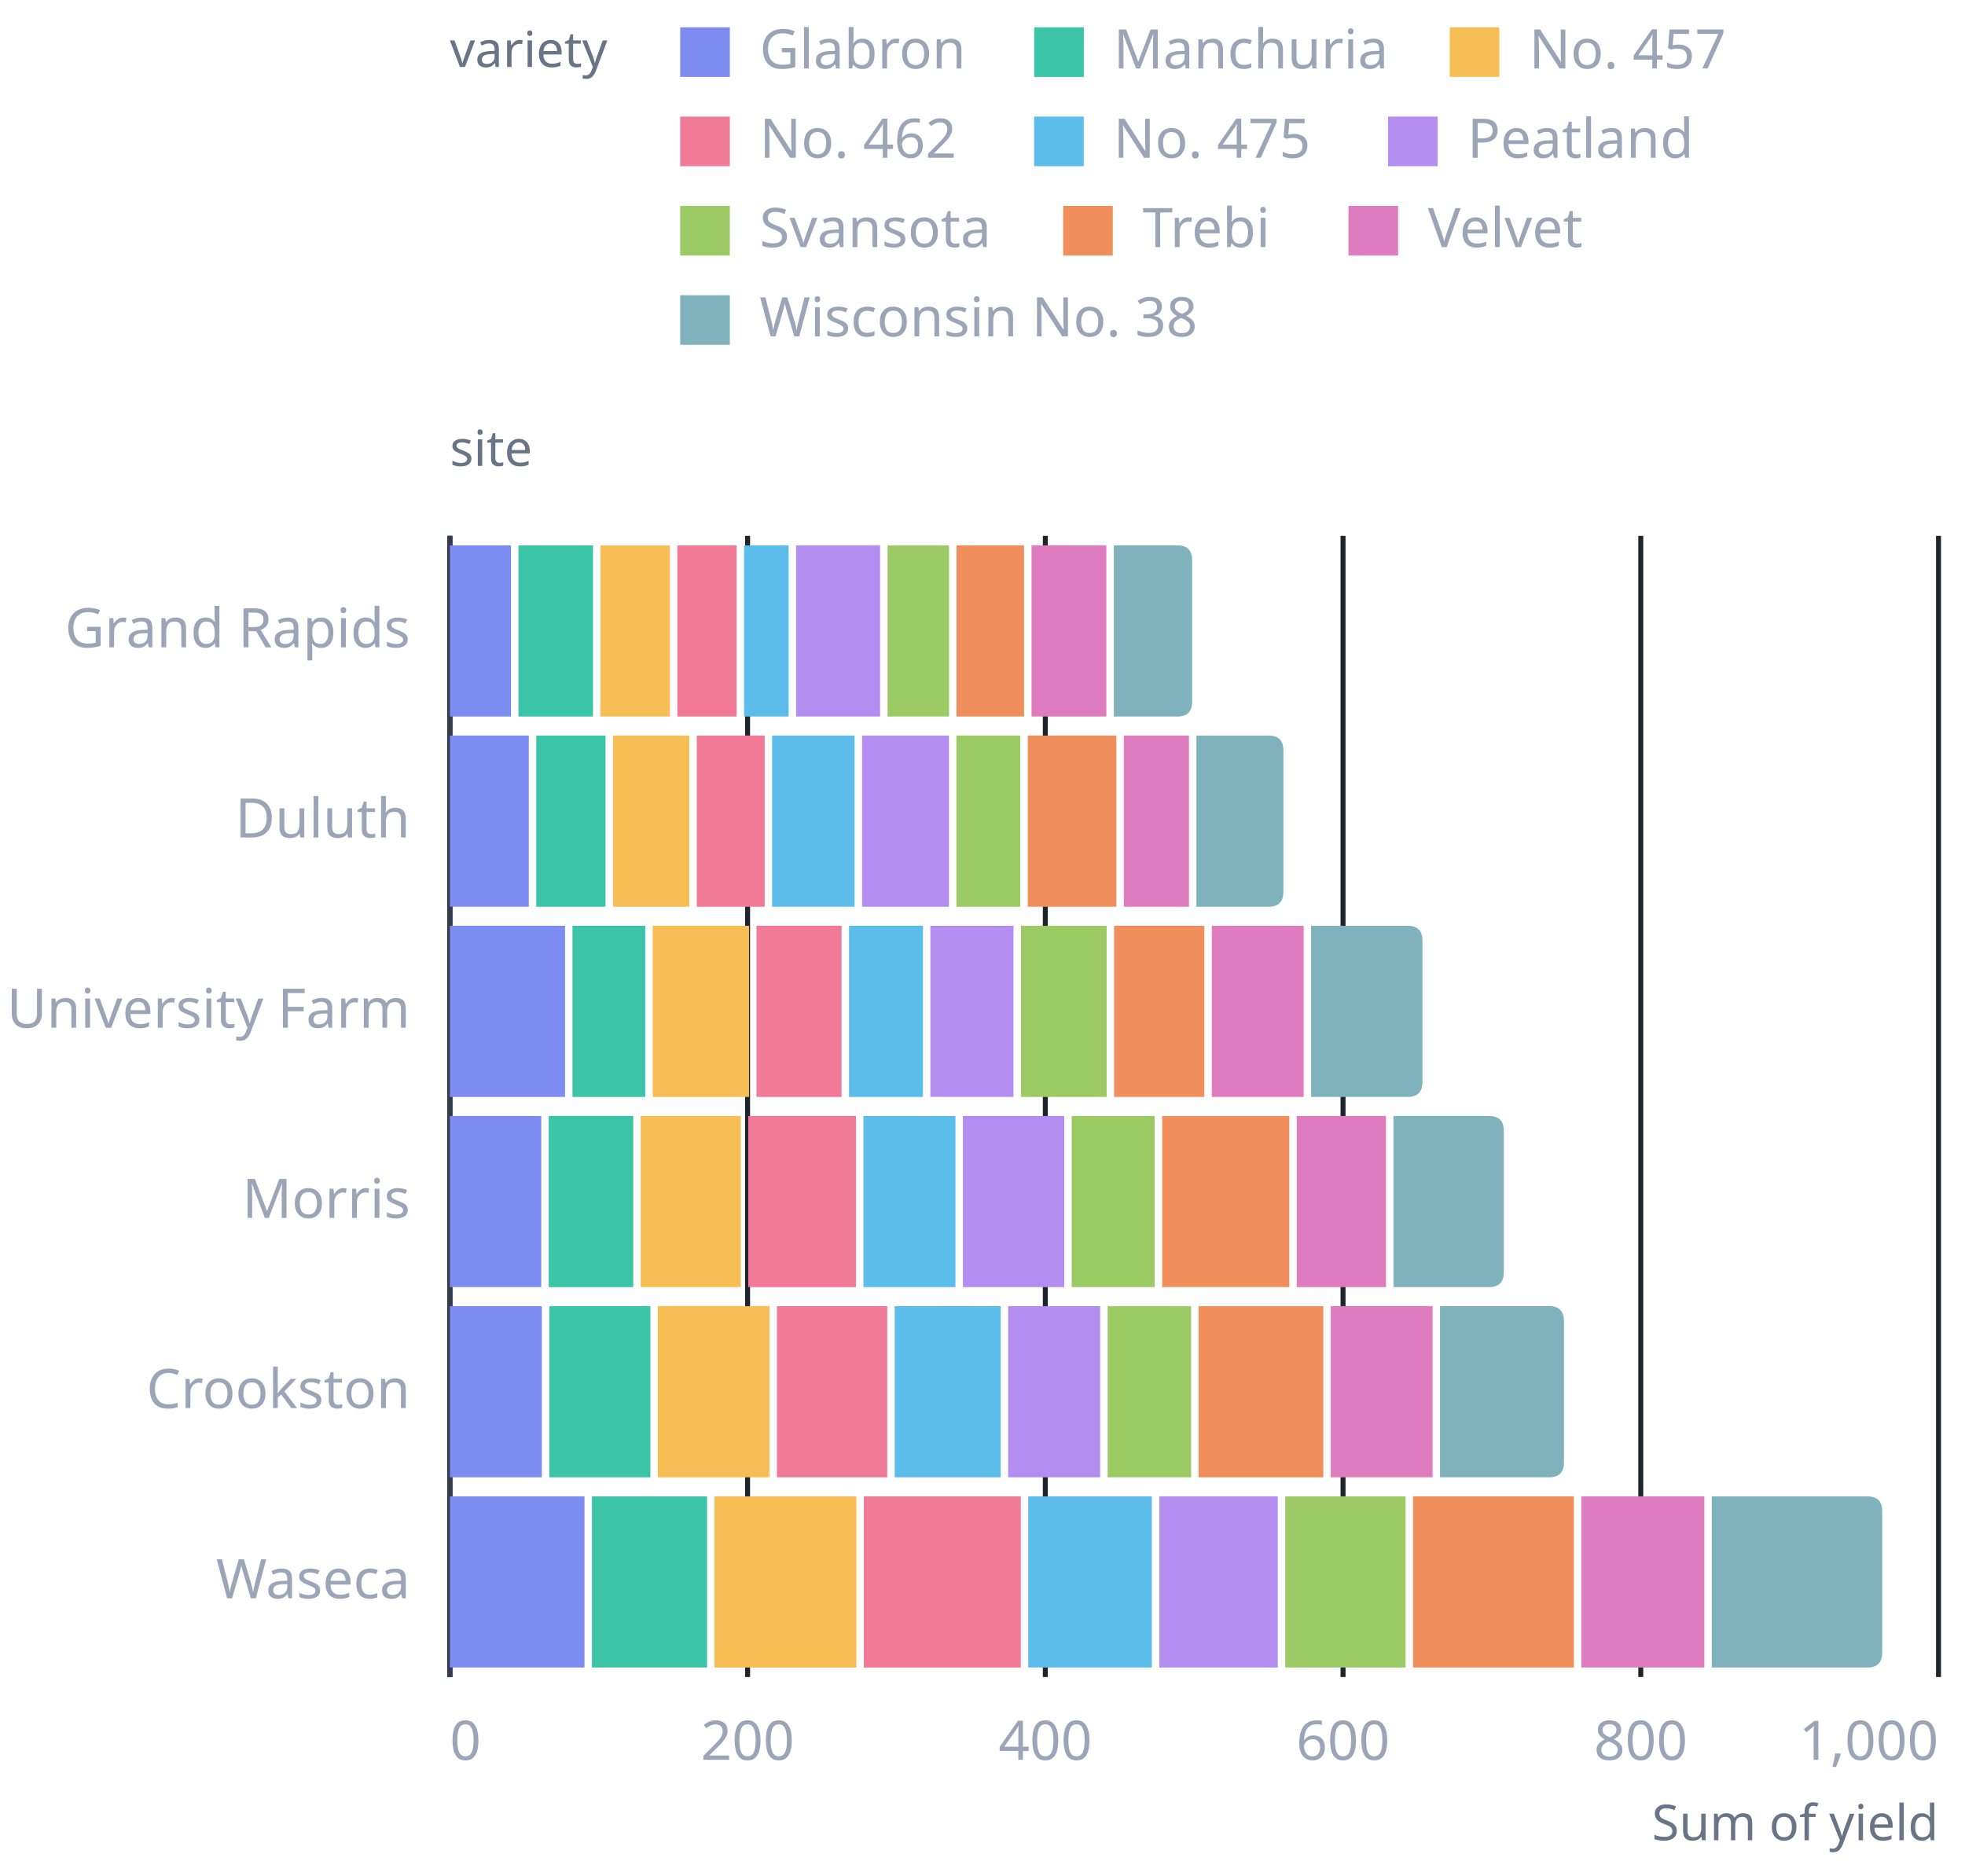
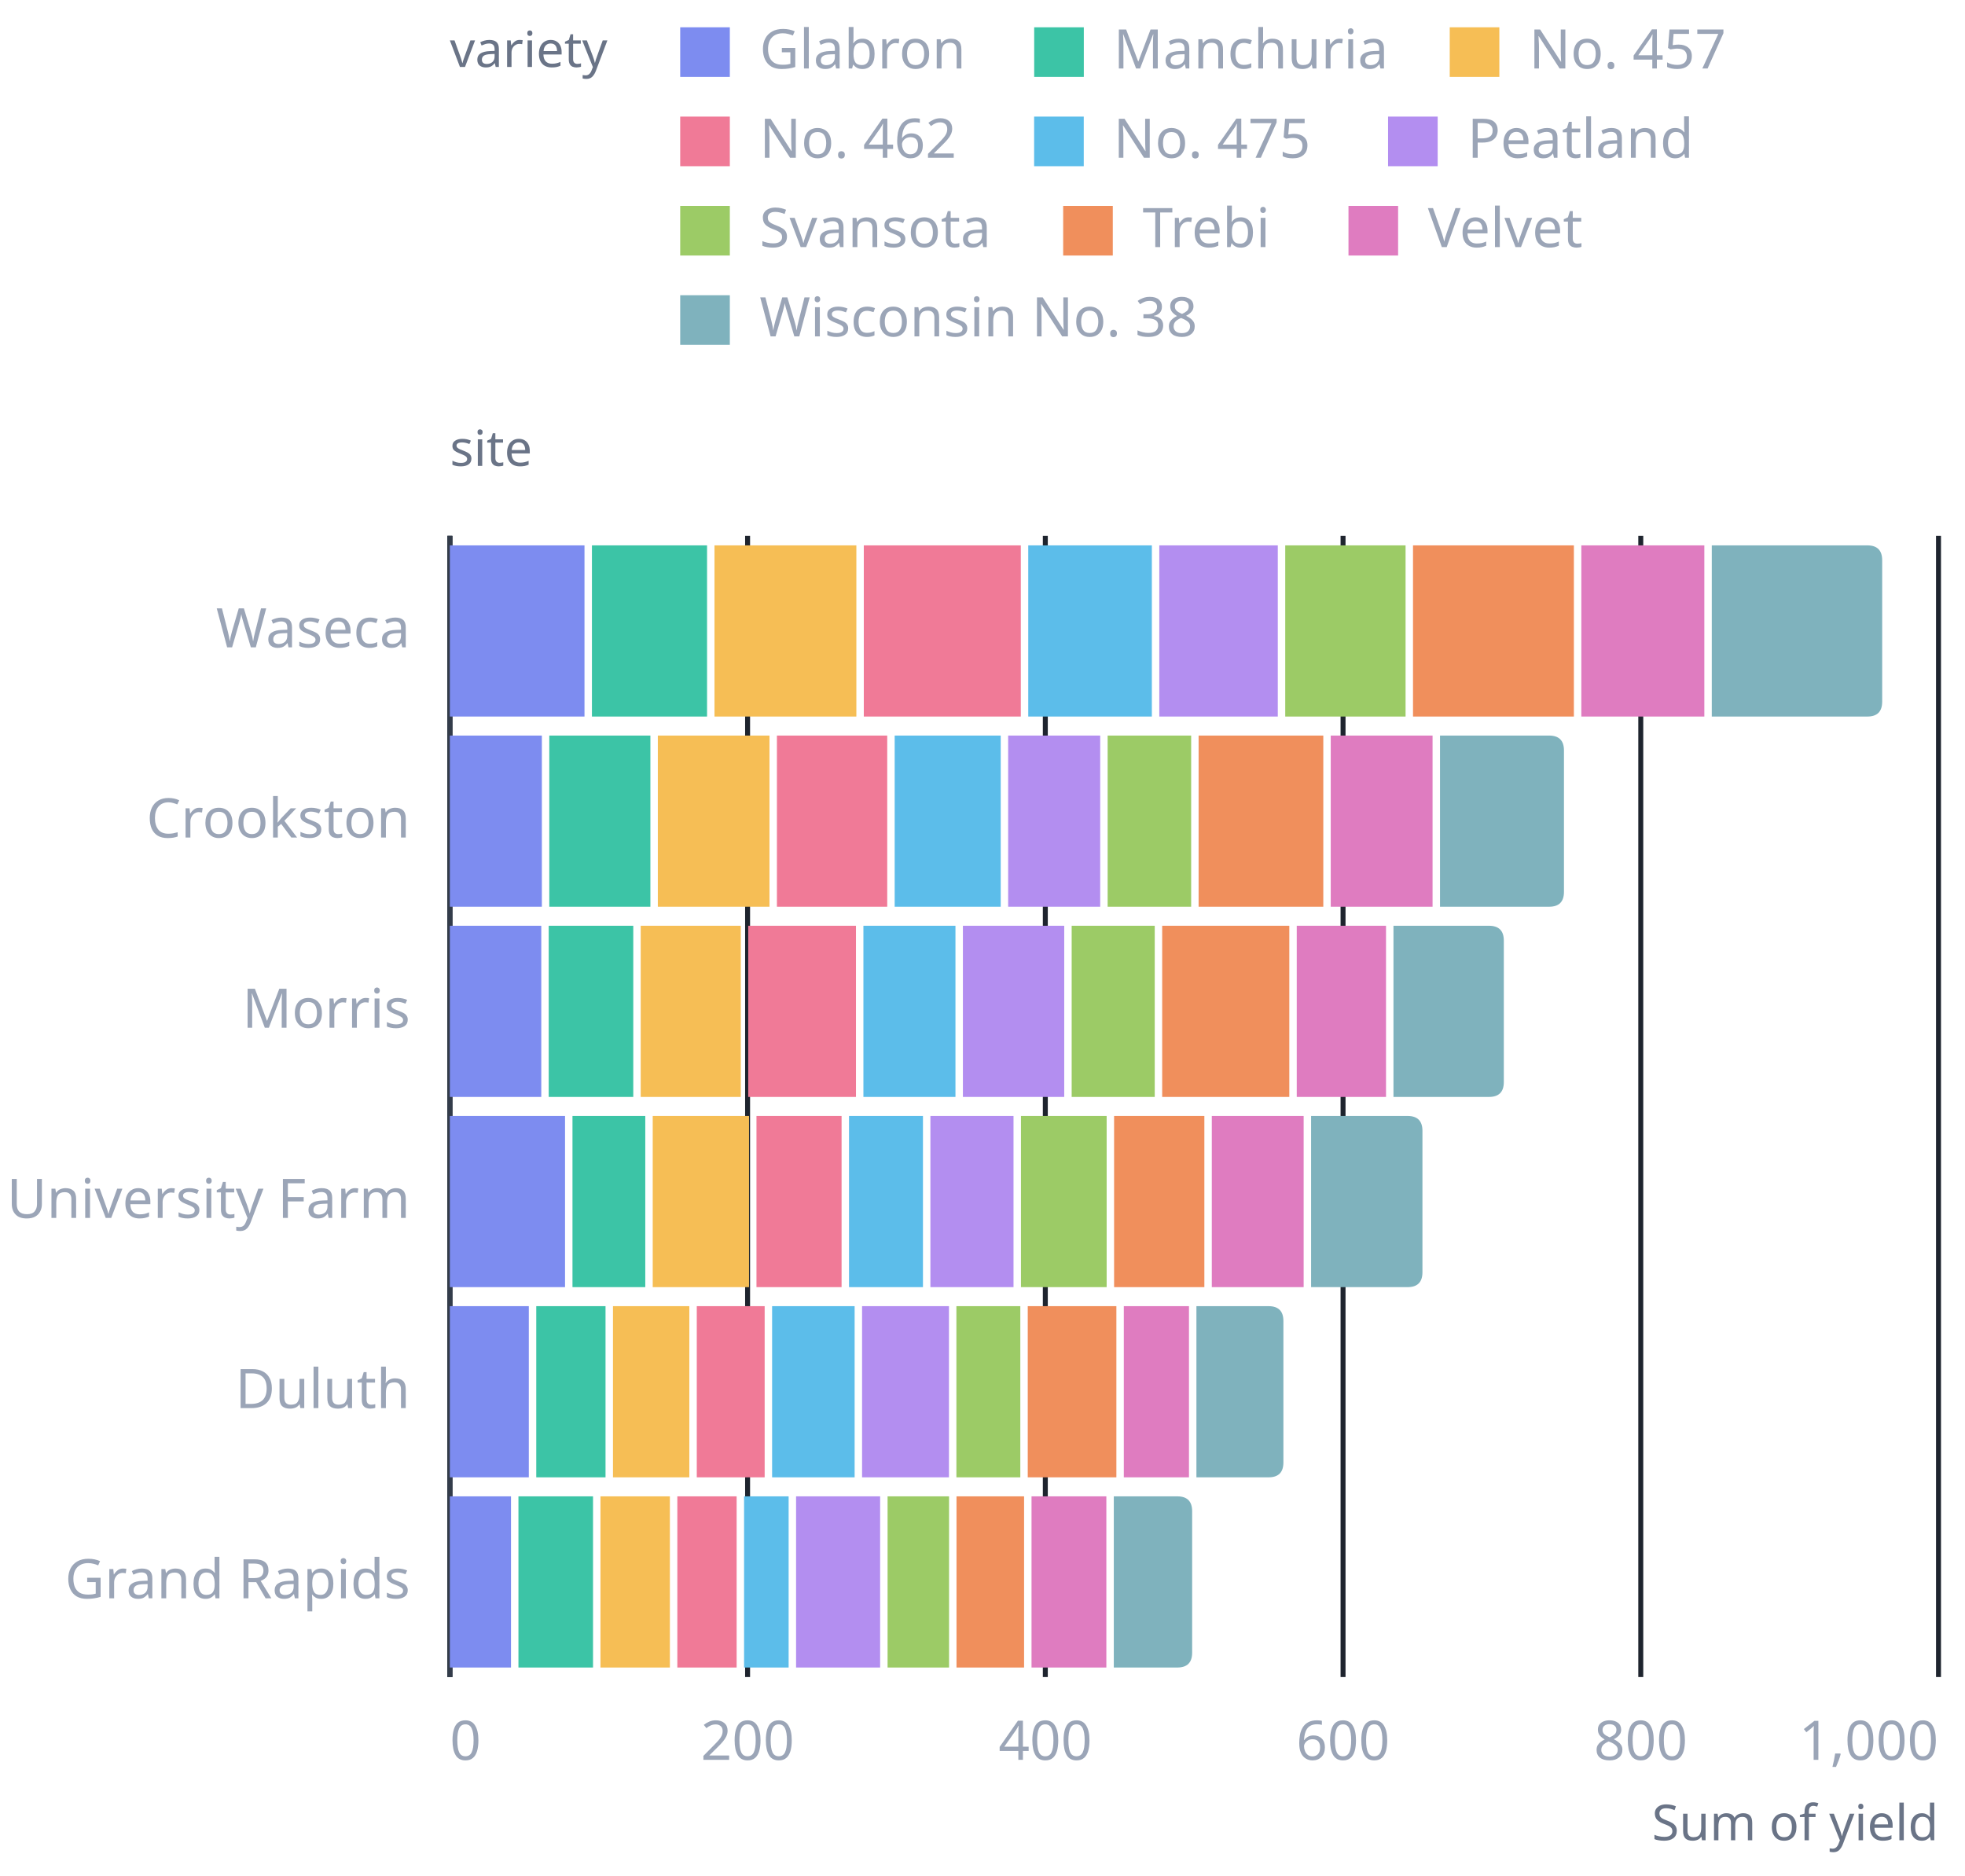
<svg xmlns="http://www.w3.org/2000/svg" width="396" height="378" viewBox="0 0 396 378" font-family="'IBM Plex Sans', sans-serif">
  <g transform="translate(90.66,108)">
    <g transform="translate(0,0)">
      <line x1="0" y1="0" x2="0" y2="230" fill="none" stroke="#1e242e" stroke-width="1" />
      <line x1="60" y1="0" x2="60" y2="230" fill="none" stroke="#1e242e" stroke-width="1" />
      <line x1="120" y1="0" x2="120" y2="230" fill="none" stroke="#1e242e" stroke-width="1" />
      <line x1="180" y1="0" x2="180" y2="230" fill="none" stroke="#1e242e" stroke-width="1" />
      <line x1="240" y1="0" x2="240" y2="230" fill="none" stroke="#1e242e" stroke-width="1" />
      <line x1="300" y1="0" x2="300" y2="230" fill="none" stroke="#1e242e" stroke-width="1" />
      <line x1="0" y1="0" x2="0" y2="230" fill="none" stroke="#333c4a" stroke-width="1" />
    </g>
    <g transform="translate(0,0)">
      <text transform="translate(0,246.69)" font-family="'IBM Plex Sans', sans-serif" font-size="11" fill="#9ba5b7">0</text>
      <text transform="translate(60,246.69)" text-anchor="middle" font-family="'IBM Plex Sans', sans-serif" font-size="11" fill="#9ba5b7">200</text>
      <text transform="translate(120,246.69)" text-anchor="middle" font-family="'IBM Plex Sans', sans-serif" font-size="11" fill="#9ba5b7">400</text>
      <text transform="translate(180,246.69)" text-anchor="middle" font-family="'IBM Plex Sans', sans-serif" font-size="11" fill="#9ba5b7">600</text>
      <text transform="translate(240,246.69)" text-anchor="middle" font-family="'IBM Plex Sans', sans-serif" font-size="11" fill="#9ba5b7">800</text>
      <text transform="translate(300,246.69)" text-anchor="end" font-family="'IBM Plex Sans', sans-serif" font-size="11" fill="#9ba5b7">1,000</text>
      <text transform="translate(300,262.9)" text-anchor="end" font-family="'IBM Plex Sans', sans-serif" font-size="10" fill="#6a7487">Sum of yield</text>
    </g>
    <g transform="translate(0,0)">
-       <text transform="translate(-8,214.133)" text-anchor="end" font-family="'IBM Plex Sans', sans-serif" font-size="11" fill="#9ba5b7">Waseca</text>
-       <text transform="translate(-8,175.8)" text-anchor="end" font-family="'IBM Plex Sans', sans-serif" font-size="11" fill="#9ba5b7">Crookston</text>
-       <text transform="translate(-8,137.467)" text-anchor="end" font-family="'IBM Plex Sans', sans-serif" font-size="11" fill="#9ba5b7">Morris</text>
-       <text transform="translate(-8,99.133)" text-anchor="end" font-family="'IBM Plex Sans', sans-serif" font-size="11" fill="#9ba5b7">University Farm</text>
-       <text transform="translate(-8,60.8)" text-anchor="end" font-family="'IBM Plex Sans', sans-serif" font-size="11" fill="#9ba5b7">Duluth</text>
-       <text transform="translate(-8,22.467)" text-anchor="end" font-family="'IBM Plex Sans', sans-serif" font-size="11" fill="#9ba5b7">Grand Rapids</text>
+       <text transform="translate(-8,22.467)" text-anchor="end" font-family="'IBM Plex Sans', sans-serif" font-size="11" fill="#9ba5b7">Waseca</text>
+       <text transform="translate(-8,60.8)" text-anchor="end" font-family="'IBM Plex Sans', sans-serif" font-size="11" fill="#9ba5b7">Crookston</text>
+       <text transform="translate(-8,99.133)" text-anchor="end" font-family="'IBM Plex Sans', sans-serif" font-size="11" fill="#9ba5b7">Morris</text>
+       <text transform="translate(-8,137.467)" text-anchor="end" font-family="'IBM Plex Sans', sans-serif" font-size="11" fill="#9ba5b7">University Farm</text>
+       <text transform="translate(-8,175.8)" text-anchor="end" font-family="'IBM Plex Sans', sans-serif" font-size="11" fill="#9ba5b7">Duluth</text>
+       <text transform="translate(-8,214.133)" text-anchor="end" font-family="'IBM Plex Sans', sans-serif" font-size="11" fill="#9ba5b7">Grand Rapids</text>
      <line x1="0" y1="0" x2="0" y2="230" fill="none" stroke="#333c4a" stroke-width="1" />
      <text transform="translate(0,-14.1)" font-family="'IBM Plex Sans', sans-serif" font-size="10" fill="#6a7487">site</text>
    </g>
-     <rect x="24.71" y="78.583" width="14.67" height="34.5" fill="#3cc4a6" />
-     <rect x="28.63" y="193.583" width="23.2" height="34.5" fill="#3cc4a6" />
-     <rect x="19.92" y="116.917" width="17.04" height="34.5" fill="#3cc4a6" />
-     <rect x="20.04" y="155.25" width="20.37" height="34.5" fill="#3cc4a6" />
-     <rect x="13.82" y="1.917" width="15.03" height="34.5" fill="#3cc4a6" />
-     <rect x="17.41" y="40.25" width="13.96" height="34.5" fill="#3cc4a6" />
-     <rect x="0" y="78.583" width="23.21" height="34.5" fill="#7d8cf0" />
-     <rect x="0" y="193.583" width="27.13" height="34.5" fill="#7d8cf0" />
-     <rect x="0" y="116.917" width="18.42" height="34.5" fill="#7d8cf0" />
-     <rect x="0" y="155.25" width="18.54" height="34.5" fill="#7d8cf0" />
-     <rect x="0" y="1.917" width="12.32" height="34.5" fill="#7d8cf0" />
-     <rect x="0" y="40.25" width="15.91" height="34.5" fill="#7d8cf0" />
-     <rect x="115.09" y="78.583" width="17.27" height="34.5" fill="#9ccb66" />
-     <rect x="168.35" y="193.583" width="24.25" height="34.5" fill="#9ccb66" />
-     <rect x="125.31" y="116.917" width="16.74" height="34.5" fill="#9ccb66" />
-     <rect x="132.56" y="155.25" width="16.83" height="34.5" fill="#9ccb66" />
-     <rect x="88.21" y="1.917" width="12.39" height="34.5" fill="#9ccb66" />
-     <rect x="102.08" y="40.25" width="12.88" height="34.5" fill="#9ccb66" />
-     <rect x="153.55" y="78.583" width="18.51" height="34.5" fill="#df7cc0" />
-     <rect x="228.02" y="193.583" width="24.79" height="34.5" fill="#df7cc0" />
-     <rect x="170.67" y="116.917" width="17.99" height="34.5" fill="#df7cc0" />
-     <rect x="177.52" y="155.25" width="20.52" height="34.5" fill="#df7cc0" />
-     <rect x="117.22" y="1.917" width="15.08" height="34.5" fill="#df7cc0" />
-     <rect x="135.82" y="40.25" width="13.13" height="34.5" fill="#df7cc0" />
-     <rect x="133.86" y="78.583" width="18.19" height="34.5" fill="#f08f5c" />
-     <rect x="194.1" y="193.583" width="32.42" height="34.5" fill="#f08f5c" />
-     <rect x="143.55" y="116.917" width="25.62" height="34.5" fill="#f08f5c" />
-     <rect x="150.89" y="155.25" width="25.13" height="34.5" fill="#f08f5c" />
-     <rect x="102.1" y="1.917" width="13.62" height="34.5" fill="#f08f5c" />
-     <rect x="116.46" y="40.25" width="17.86" height="34.5" fill="#f08f5c" />
-     <rect x="40.88" y="78.583" width="19.41" height="34.5" fill="#f6be55" />
-     <rect x="53.33" y="193.583" width="28.59" height="34.5" fill="#f6be55" />
-     <rect x="38.46" y="116.917" width="20.17" height="34.5" fill="#f6be55" />
-     <rect x="41.91" y="155.25" width="22.5" height="34.5" fill="#f6be55" />
-     <rect x="30.35" y="1.917" width="13.99" height="34.5" fill="#f6be55" />
-     <rect x="32.87" y="40.25" width="15.39" height="34.5" fill="#f6be55" />
-     <rect x="61.79" y="78.583" width="17.15" height="34.5" fill="#f07a97" />
-     <rect x="83.42" y="193.583" width="31.64" height="34.5" fill="#f07a97" />
-     <rect x="60.13" y="116.917" width="21.71" height="34.5" fill="#f07a97" />
-     <rect x="65.91" y="155.25" width="22.23" height="34.5" fill="#f07a97" />
-     <rect x="45.84" y="1.917" width="11.95" height="34.5" fill="#f07a97" />
-     <rect x="49.76" y="40.25" width="13.68" height="34.5" fill="#f07a97" />
-     <rect x="96.84" y="78.583" width="16.75" height="34.5" fill="#b38ef0" />
-     <rect x="142.97" y="193.583" width="23.88" height="34.5" fill="#b38ef0" />
-     <rect x="103.39" y="116.917" width="20.42" height="34.5" fill="#b38ef0" />
-     <rect x="112.51" y="155.25" width="18.55" height="34.5" fill="#b38ef0" />
-     <rect x="69.77" y="1.917" width="16.94" height="34.5" fill="#b38ef0" />
-     <rect x="83.07" y="40.25" width="17.51" height="34.5" fill="#b38ef0" />
-     <rect x="80.44" y="78.583" width="14.9" height="34.5" fill="#5cbdea" />
-     <rect x="116.56" y="193.583" width="24.91" height="34.5" fill="#5cbdea" />
-     <rect x="83.34" y="116.917" width="18.55" height="34.5" fill="#5cbdea" />
-     <rect x="89.64" y="155.25" width="21.37" height="34.5" fill="#5cbdea" />
-     <rect x="59.29" y="1.917" width="8.98" height="34.5" fill="#5cbdea" />
-     <rect x="64.94" y="40.25" width="16.63" height="34.5" fill="#5cbdea" />
-     <path d="M173.56,78.583H193Q196,78.583 196,81.583V110.083Q196,113.083 193,113.083H173.56L173.56,113.083V78.583L173.56,78.583Z" fill="#7fb2bd" />
-     <path d="M254.31,193.583H285.65Q288.65,193.583 288.65,196.583V225.083Q288.65,228.083 285.65,228.083H254.31L254.31,228.083V193.583L254.31,193.583Z" fill="#7fb2bd" />
-     <path d="M190.16,116.917H209.4Q212.4,116.917 212.4,119.917V148.417Q212.4,151.417 209.4,151.417H190.16L190.16,151.417V116.917L190.16,116.917Z" fill="#7fb2bd" />
-     <path d="M199.54,155.25H221.52Q224.52,155.25 224.52,158.25V186.75Q224.52,189.75 221.52,189.75H199.54L199.54,189.75V155.25L199.54,155.25Z" fill="#7fb2bd" />
-     <path d="M133.8,1.917H146.59Q149.59,1.917 149.59,4.917V33.417Q149.59,36.417 146.59,36.417H133.8L133.8,36.417V1.917L133.8,1.917Z" fill="#7fb2bd" />
-     <path d="M150.45,40.25H164.98Q167.98,40.25 167.98,43.25V71.75Q167.98,74.75 164.98,74.75H150.45L150.45,74.75V40.25L150.45,40.25Z" fill="#7fb2bd" />
+     <rect x="24.71" y="116.917" width="14.67" height="34.5" fill="#3cc4a6" />
+     <rect x="28.63" y="1.917" width="23.2" height="34.5" fill="#3cc4a6" />
+     <rect x="19.92" y="78.583" width="17.04" height="34.5" fill="#3cc4a6" />
+     <rect x="20.04" y="40.25" width="20.37" height="34.5" fill="#3cc4a6" />
+     <rect x="13.82" y="193.583" width="15.03" height="34.5" fill="#3cc4a6" />
+     <rect x="17.41" y="155.25" width="13.96" height="34.5" fill="#3cc4a6" />
+     <rect x="0" y="116.917" width="23.21" height="34.5" fill="#7d8cf0" />
+     <rect x="0" y="1.917" width="27.13" height="34.5" fill="#7d8cf0" />
+     <rect x="0" y="78.583" width="18.42" height="34.5" fill="#7d8cf0" />
+     <rect x="0" y="40.25" width="18.54" height="34.5" fill="#7d8cf0" />
+     <rect x="0" y="193.583" width="12.32" height="34.5" fill="#7d8cf0" />
+     <rect x="0" y="155.25" width="15.91" height="34.5" fill="#7d8cf0" />
+     <rect x="115.09" y="116.917" width="17.27" height="34.5" fill="#9ccb66" />
+     <rect x="168.35" y="1.917" width="24.25" height="34.5" fill="#9ccb66" />
+     <rect x="125.31" y="78.583" width="16.74" height="34.5" fill="#9ccb66" />
+     <rect x="132.56" y="40.25" width="16.83" height="34.5" fill="#9ccb66" />
+     <rect x="88.21" y="193.583" width="12.39" height="34.5" fill="#9ccb66" />
+     <rect x="102.08" y="155.25" width="12.88" height="34.5" fill="#9ccb66" />
+     <rect x="153.55" y="116.917" width="18.51" height="34.5" fill="#df7cc0" />
+     <rect x="228.02" y="1.917" width="24.79" height="34.5" fill="#df7cc0" />
+     <rect x="170.67" y="78.583" width="17.99" height="34.5" fill="#df7cc0" />
+     <rect x="177.52" y="40.25" width="20.52" height="34.5" fill="#df7cc0" />
+     <rect x="117.22" y="193.583" width="15.08" height="34.5" fill="#df7cc0" />
+     <rect x="135.82" y="155.25" width="13.13" height="34.5" fill="#df7cc0" />
+     <rect x="133.86" y="116.917" width="18.19" height="34.5" fill="#f08f5c" />
+     <rect x="194.1" y="1.917" width="32.42" height="34.5" fill="#f08f5c" />
+     <rect x="143.55" y="78.583" width="25.62" height="34.5" fill="#f08f5c" />
+     <rect x="150.89" y="40.25" width="25.13" height="34.5" fill="#f08f5c" />
+     <rect x="102.1" y="193.583" width="13.62" height="34.5" fill="#f08f5c" />
+     <rect x="116.46" y="155.25" width="17.86" height="34.5" fill="#f08f5c" />
+     <rect x="40.88" y="116.917" width="19.41" height="34.5" fill="#f6be55" />
+     <rect x="53.33" y="1.917" width="28.59" height="34.5" fill="#f6be55" />
+     <rect x="38.46" y="78.583" width="20.17" height="34.5" fill="#f6be55" />
+     <rect x="41.91" y="40.25" width="22.5" height="34.5" fill="#f6be55" />
+     <rect x="30.35" y="193.583" width="13.99" height="34.5" fill="#f6be55" />
+     <rect x="32.87" y="155.25" width="15.39" height="34.5" fill="#f6be55" />
+     <rect x="61.79" y="116.917" width="17.15" height="34.5" fill="#f07a97" />
+     <rect x="83.42" y="1.917" width="31.64" height="34.5" fill="#f07a97" />
+     <rect x="60.13" y="78.583" width="21.71" height="34.5" fill="#f07a97" />
+     <rect x="65.91" y="40.25" width="22.23" height="34.5" fill="#f07a97" />
+     <rect x="45.84" y="193.583" width="11.95" height="34.5" fill="#f07a97" />
+     <rect x="49.76" y="155.25" width="13.68" height="34.5" fill="#f07a97" />
+     <rect x="96.84" y="116.917" width="16.75" height="34.5" fill="#b38ef0" />
+     <rect x="142.97" y="1.917" width="23.88" height="34.5" fill="#b38ef0" />
+     <rect x="103.39" y="78.583" width="20.42" height="34.5" fill="#b38ef0" />
+     <rect x="112.51" y="40.25" width="18.55" height="34.5" fill="#b38ef0" />
+     <rect x="69.77" y="193.583" width="16.94" height="34.5" fill="#b38ef0" />
+     <rect x="83.07" y="155.25" width="17.51" height="34.5" fill="#b38ef0" />
+     <rect x="80.44" y="116.917" width="14.9" height="34.5" fill="#5cbdea" />
+     <rect x="116.56" y="1.917" width="24.91" height="34.5" fill="#5cbdea" />
+     <rect x="83.34" y="78.583" width="18.55" height="34.5" fill="#5cbdea" />
+     <rect x="89.64" y="40.25" width="21.37" height="34.5" fill="#5cbdea" />
+     <rect x="59.29" y="193.583" width="8.98" height="34.5" fill="#5cbdea" />
+     <rect x="64.94" y="155.25" width="16.63" height="34.5" fill="#5cbdea" />
+     <path d="M173.56,116.917H193Q196,116.917 196,119.917V148.417Q196,151.417 193,151.417H173.56L173.56,151.417V116.917L173.56,116.917Z" fill="#7fb2bd" />
+     <path d="M254.31,1.917H285.65Q288.65,1.917 288.65,4.917V33.417Q288.65,36.417 285.65,36.417H254.31L254.31,36.417V1.917L254.31,1.917Z" fill="#7fb2bd" />
+     <path d="M190.16,78.583H209.4Q212.4,78.583 212.4,81.583V110.083Q212.4,113.083 209.4,113.083H190.16L190.16,113.083V78.583L190.16,78.583Z" fill="#7fb2bd" />
+     <path d="M199.54,40.25H221.52Q224.52,40.25 224.52,43.25V71.75Q224.52,74.75 221.52,74.75H199.54L199.54,74.75V40.25L199.54,40.25Z" fill="#7fb2bd" />
+     <path d="M133.8,193.583H146.59Q149.59,193.583 149.59,196.583V225.083Q149.59,228.083 146.59,228.083H133.8L133.8,228.083V193.583L133.8,193.583Z" fill="#7fb2bd" />
+     <path d="M150.45,155.25H164.98Q167.98,155.25 167.98,158.25V186.75Q167.98,189.75 164.98,189.75H150.45L150.45,189.75V155.25L150.45,155.25Z" fill="#7fb2bd" />
    <g transform="translate(0,-102.5)">
      <text transform="translate(0,8)" font-family="'IBM Plex Sans', sans-serif" font-size="10" fill="#6a7487">variety</text>
      <g transform="translate(0,0)">
        <path transform="translate(51.42,5)" d="M-5,-5H5V5H-5Z" fill="#7d8cf0" />
        <path transform="translate(122.756,5)" d="M-5,-5H5V5H-5Z" fill="#3cc4a6" />
        <path transform="translate(206.5,5)" d="M-5,-5H5V5H-5Z" fill="#f6be55" />
        <path transform="translate(51.42,23)" d="M-5,-5H5V5H-5Z" fill="#f07a97" />
        <path transform="translate(122.745,23)" d="M-5,-5H5V5H-5Z" fill="#5cbdea" />
        <path transform="translate(194.07,23)" d="M-5,-5H5V5H-5Z" fill="#b38ef0" />
        <path transform="translate(51.42,41)" d="M-5,-5H5V5H-5Z" fill="#9ccb66" />
        <path transform="translate(128.597,41)" d="M-5,-5H5V5H-5Z" fill="#f08f5c" />
        <path transform="translate(186.095,41)" d="M-5,-5H5V5H-5Z" fill="#df7cc0" />
        <path transform="translate(51.42,59)" d="M-5,-5H5V5H-5Z" fill="#7fb2bd" />
        <text transform="translate(62.42,8.3)" font-family="'IBM Plex Sans', sans-serif" font-size="11" fill="#9ba5b7">Glabron</text>
        <text transform="translate(133.756,8.3)" font-family="'IBM Plex Sans', sans-serif" font-size="11" fill="#9ba5b7">Manchuria</text>
        <text transform="translate(217.5,8.3)" font-family="'IBM Plex Sans', sans-serif" font-size="11" fill="#9ba5b7">No. 457</text>
        <text transform="translate(62.42,26.3)" font-family="'IBM Plex Sans', sans-serif" font-size="11" fill="#9ba5b7">No. 462</text>
        <text transform="translate(133.745,26.3)" font-family="'IBM Plex Sans', sans-serif" font-size="11" fill="#9ba5b7">No. 475</text>
        <text transform="translate(205.07,26.3)" font-family="'IBM Plex Sans', sans-serif" font-size="11" fill="#9ba5b7">Peatland</text>
        <text transform="translate(62.42,44.3)" font-family="'IBM Plex Sans', sans-serif" font-size="11" fill="#9ba5b7">Svansota</text>
        <text transform="translate(139.597,44.3)" font-family="'IBM Plex Sans', sans-serif" font-size="11" fill="#9ba5b7">Trebi</text>
        <text transform="translate(197.095,44.3)" font-family="'IBM Plex Sans', sans-serif" font-size="11" fill="#9ba5b7">Velvet</text>
        <text transform="translate(62.42,62.3)" font-family="'IBM Plex Sans', sans-serif" font-size="11" fill="#9ba5b7">Wisconsin No. 38</text>
      </g>
    </g>
  </g>
</svg>
